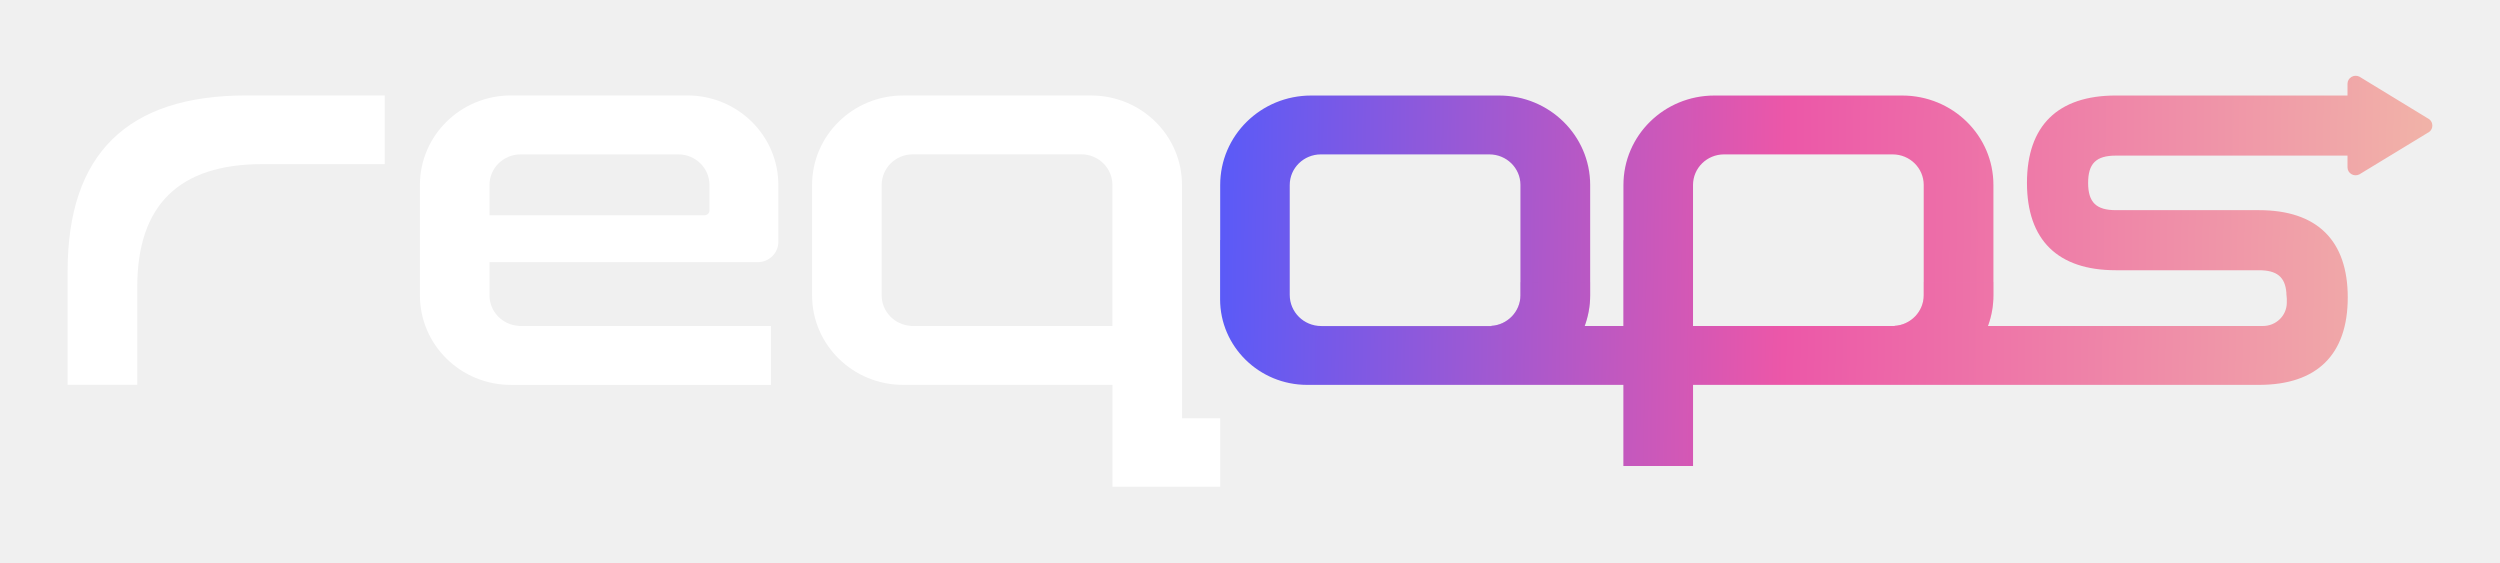
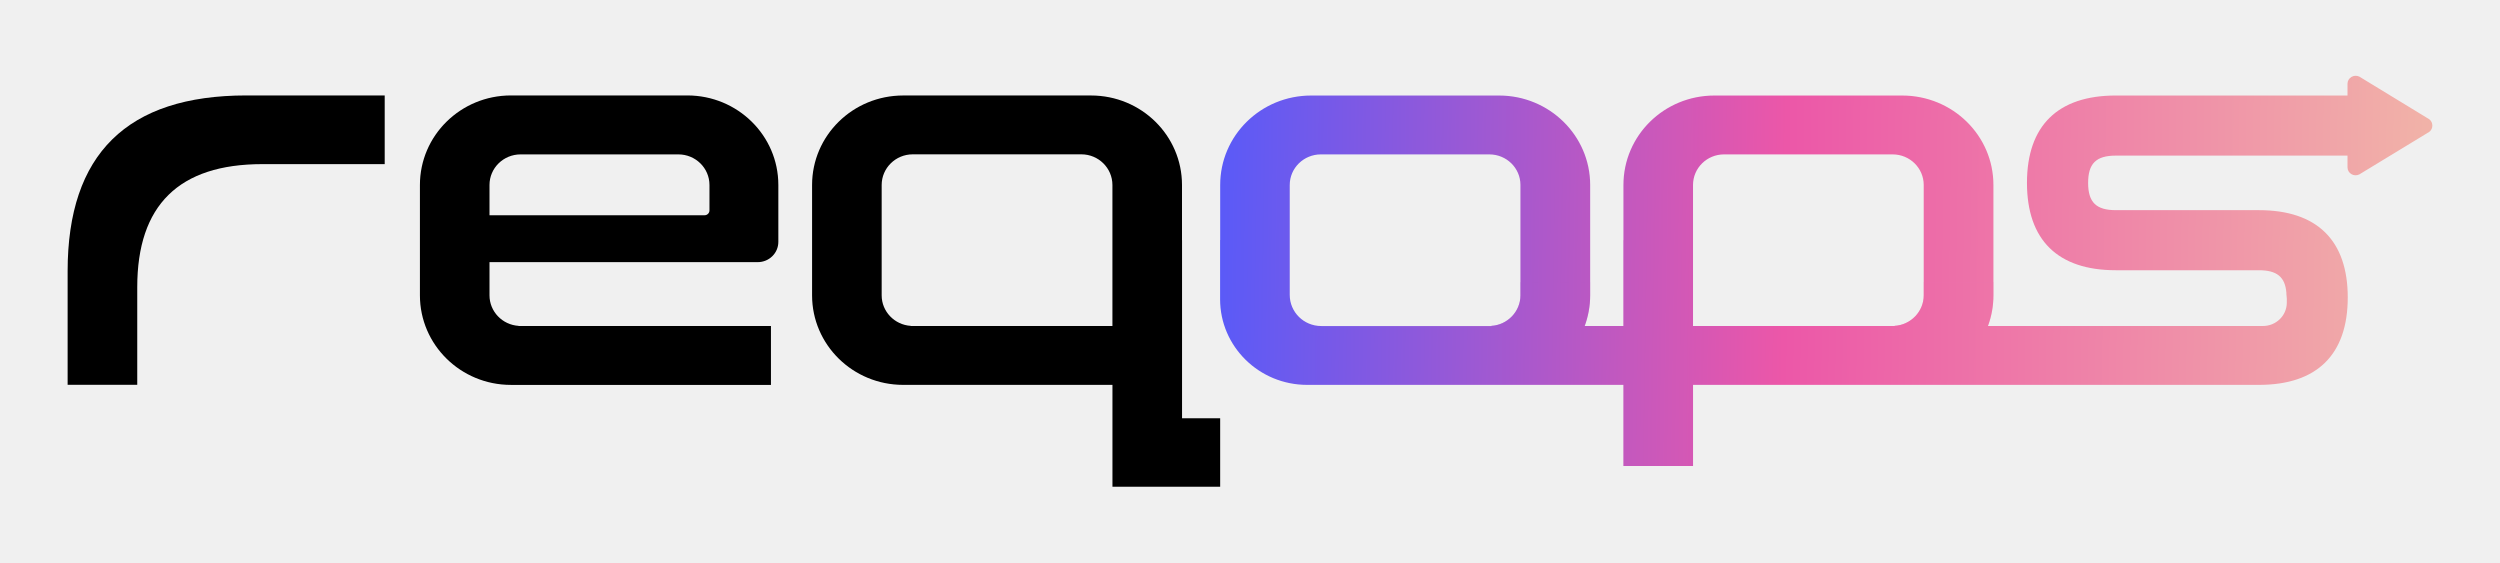
<svg xmlns="http://www.w3.org/2000/svg" width="160" height="36" viewBox="0 0 160 36" fill="none">
-   <path d="M31.328 16.779V18.903C31.328 19.941 32.153 20.79 33.19 20.855V20.864H49.341V24.634H32.701C29.483 24.634 26.875 22.068 26.875 18.903V11.838C26.875 8.673 29.483 6.108 32.701 6.108H43.989C47.206 6.108 49.814 8.673 49.814 11.838V15.48C49.814 16.196 49.224 16.777 48.496 16.777H31.328V13.776H45.093C45.265 13.776 45.406 13.637 45.406 13.467V11.838C45.406 10.757 44.515 9.881 43.416 9.881H33.318C32.219 9.881 31.328 10.757 31.328 11.838V13.777V16.779Z" fill="white" />
-   <path d="M75.651 26.771V15.368H75.648V11.84C75.648 8.673 73.045 6.111 69.824 6.111H57.803C54.584 6.111 51.973 8.672 51.973 11.84V18.903C51.973 22.067 54.584 24.632 57.803 24.632H71.197V31.151H78.091V26.771H75.651ZM71.195 20.866H58.289V20.855C57.251 20.79 56.427 19.939 56.427 18.903V11.84C56.427 10.757 57.318 9.877 58.419 9.877H69.208C70.304 9.877 71.195 10.757 71.195 11.84V20.866Z" fill="white" />
-   <path d="M15.763 6.108C8.139 6.108 4.328 9.855 4.328 17.352V24.627H8.784V18.379C8.784 13.13 11.45 10.504 16.791 10.504H24.621V6.108H15.763Z" fill="white" />
+   <path d="M31.328 16.779V18.903C31.328 19.941 32.153 20.79 33.19 20.855V20.864H49.341V24.634H32.701C29.483 24.634 26.875 22.068 26.875 18.903V11.838C26.875 8.673 29.483 6.108 32.701 6.108H43.989C47.206 6.108 49.814 8.673 49.814 11.838V15.48C49.814 16.196 49.224 16.777 48.496 16.777H31.328V13.776H45.093C45.265 13.776 45.406 13.637 45.406 13.467V11.838C45.406 10.757 44.515 9.881 43.416 9.881H33.318C32.219 9.881 31.328 10.757 31.328 11.838V13.777V16.779Z" fill="black" />
+   <path d="M75.651 26.771V15.368H75.648V11.84C75.648 8.673 73.045 6.111 69.824 6.111H57.803C54.584 6.111 51.973 8.672 51.973 11.84V18.903C51.973 22.067 54.584 24.632 57.803 24.632H71.197V31.151H78.091V26.771H75.651ZM71.195 20.866H58.289V20.855C57.251 20.79 56.427 19.939 56.427 18.903V11.84C56.427 10.757 57.318 9.877 58.419 9.877H69.208C70.304 9.877 71.195 10.757 71.195 11.84V20.866Z" fill="black" />
+   <path d="M15.763 6.108C8.139 6.108 4.328 9.855 4.328 17.352V24.627H8.784V18.379C8.784 13.13 11.45 10.504 16.791 10.504H24.621V6.108H15.763Z" fill="black" />
  <path d="M155.38 7.575L150.995 4.902C150.644 4.737 150.24 4.983 150.24 5.364V6.113H135.411C131.694 6.113 129.726 8.049 129.726 11.703C129.726 15.359 131.694 17.295 135.411 17.295H144.568C145.716 17.295 146.248 17.718 146.329 18.738V18.812C146.355 19.009 146.366 19.212 146.355 19.402C146.336 20.219 145.656 20.864 144.825 20.864H127.228C127.454 20.25 127.579 19.593 127.579 18.899V18.057V11.84C127.579 8.67 124.968 6.114 121.739 6.114H109.721C106.504 6.114 103.9 8.67 103.9 11.84V15.367H103.894V20.866H101.42C101.644 20.252 101.771 19.594 101.771 18.9V18.058V11.84C101.771 8.677 99.159 6.114 95.944 6.114H83.913C80.695 6.114 78.092 8.67 78.092 11.84V15.367H78.086V19.152C78.086 22.175 80.579 24.632 83.657 24.632H103.896V29.824H108.355V24.632H144.571C148.288 24.632 150.256 22.696 150.256 19.035C150.256 15.38 148.288 13.45 144.571 13.45H135.414C134.152 13.45 133.64 12.946 133.64 11.705C133.64 10.463 134.152 9.959 135.414 9.959H150.24V10.708C150.24 11.089 150.646 11.335 150.995 11.163L155.38 8.497C155.768 8.307 155.768 7.765 155.38 7.575ZM84.561 20.866C83.443 20.866 82.543 19.975 82.543 18.875V11.84C82.543 10.759 83.436 9.881 84.535 9.881H95.316C96.415 9.881 97.308 10.752 97.308 11.835V18.06V18.902C97.308 19.941 96.478 20.794 95.448 20.855V20.867H84.561V20.866ZM108.353 20.866V11.84C108.353 10.759 109.24 9.881 110.339 9.881H121.126C122.232 9.881 123.118 10.759 123.118 11.84V18.058V18.9C123.118 19.939 122.288 20.792 121.257 20.853V20.866H108.353Z" fill="url(#paint0_linear_49_474)" />
  <path opacity="0.3" d="M101.769 18.058V18.9C101.769 19.594 101.644 20.252 101.418 20.866H95.447V20.853C96.478 20.792 97.308 19.937 97.308 18.9V18.058H101.769Z" fill="url(#paint1_linear_49_474)" />
  <path opacity="0.3" d="M127.579 18.058V18.9C127.579 19.594 127.455 20.252 127.229 20.866H121.258V20.853C122.288 20.792 123.119 19.937 123.119 18.9V18.058H127.579Z" fill="url(#paint2_linear_49_474)" />
  <defs>
    <linearGradient id="paint0_linear_49_474" x1="155.052" y1="17.75" x2="78.26" y2="16.567" gradientUnits="userSpaceOnUse">
      <stop stop-color="#F1B2A8" />
      <stop offset="0.532" stop-color="#EC57A8" />
      <stop offset="1" stop-color="#5B5AF7" />
    </linearGradient>
    <linearGradient id="paint1_linear_49_474" x1="155.013" y1="20.302" x2="78.221" y2="19.119" gradientUnits="userSpaceOnUse">
      <stop stop-color="#F1B2A8" />
      <stop offset="0.532" stop-color="#EC57A8" />
      <stop offset="1" stop-color="#5B5AF7" />
    </linearGradient>
    <linearGradient id="paint2_linear_49_474" x1="155.02" y1="19.918" x2="78.228" y2="18.735" gradientUnits="userSpaceOnUse">
      <stop stop-color="#F1B2A8" />
      <stop offset="0.532" stop-color="#EC57A8" />
      <stop offset="1" stop-color="#5B5AF7" />
    </linearGradient>
  </defs>
</svg>
